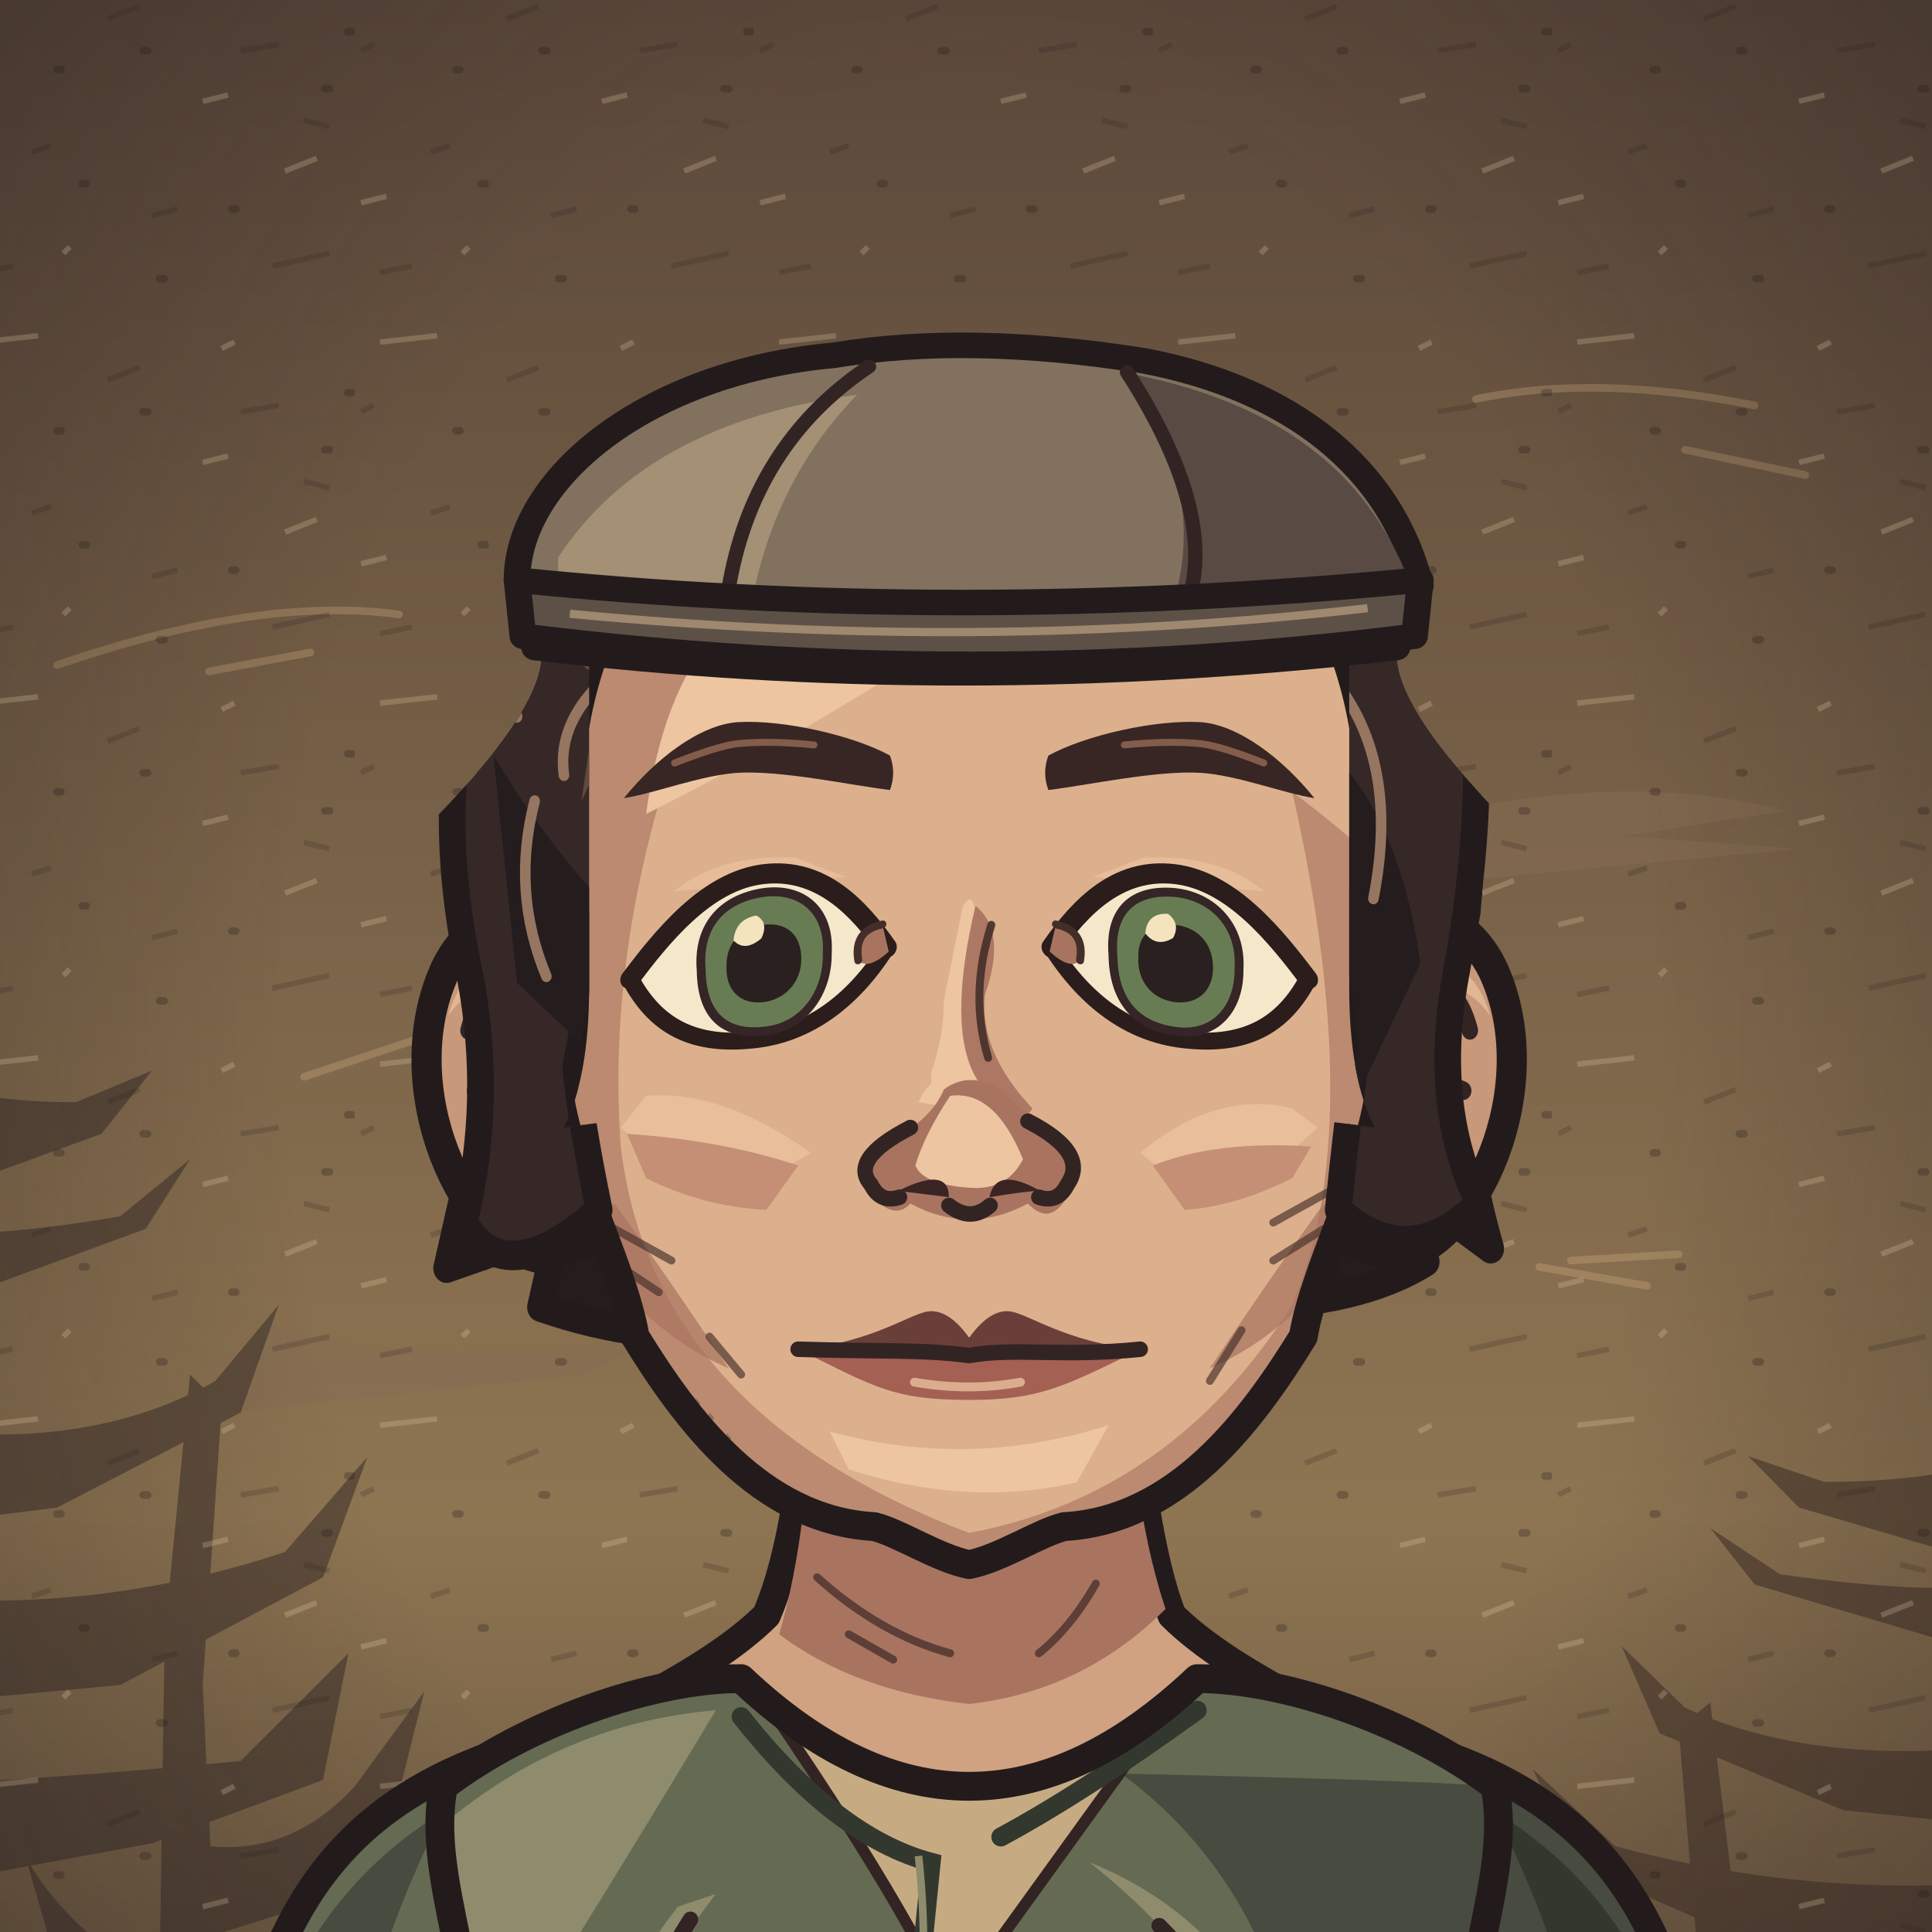
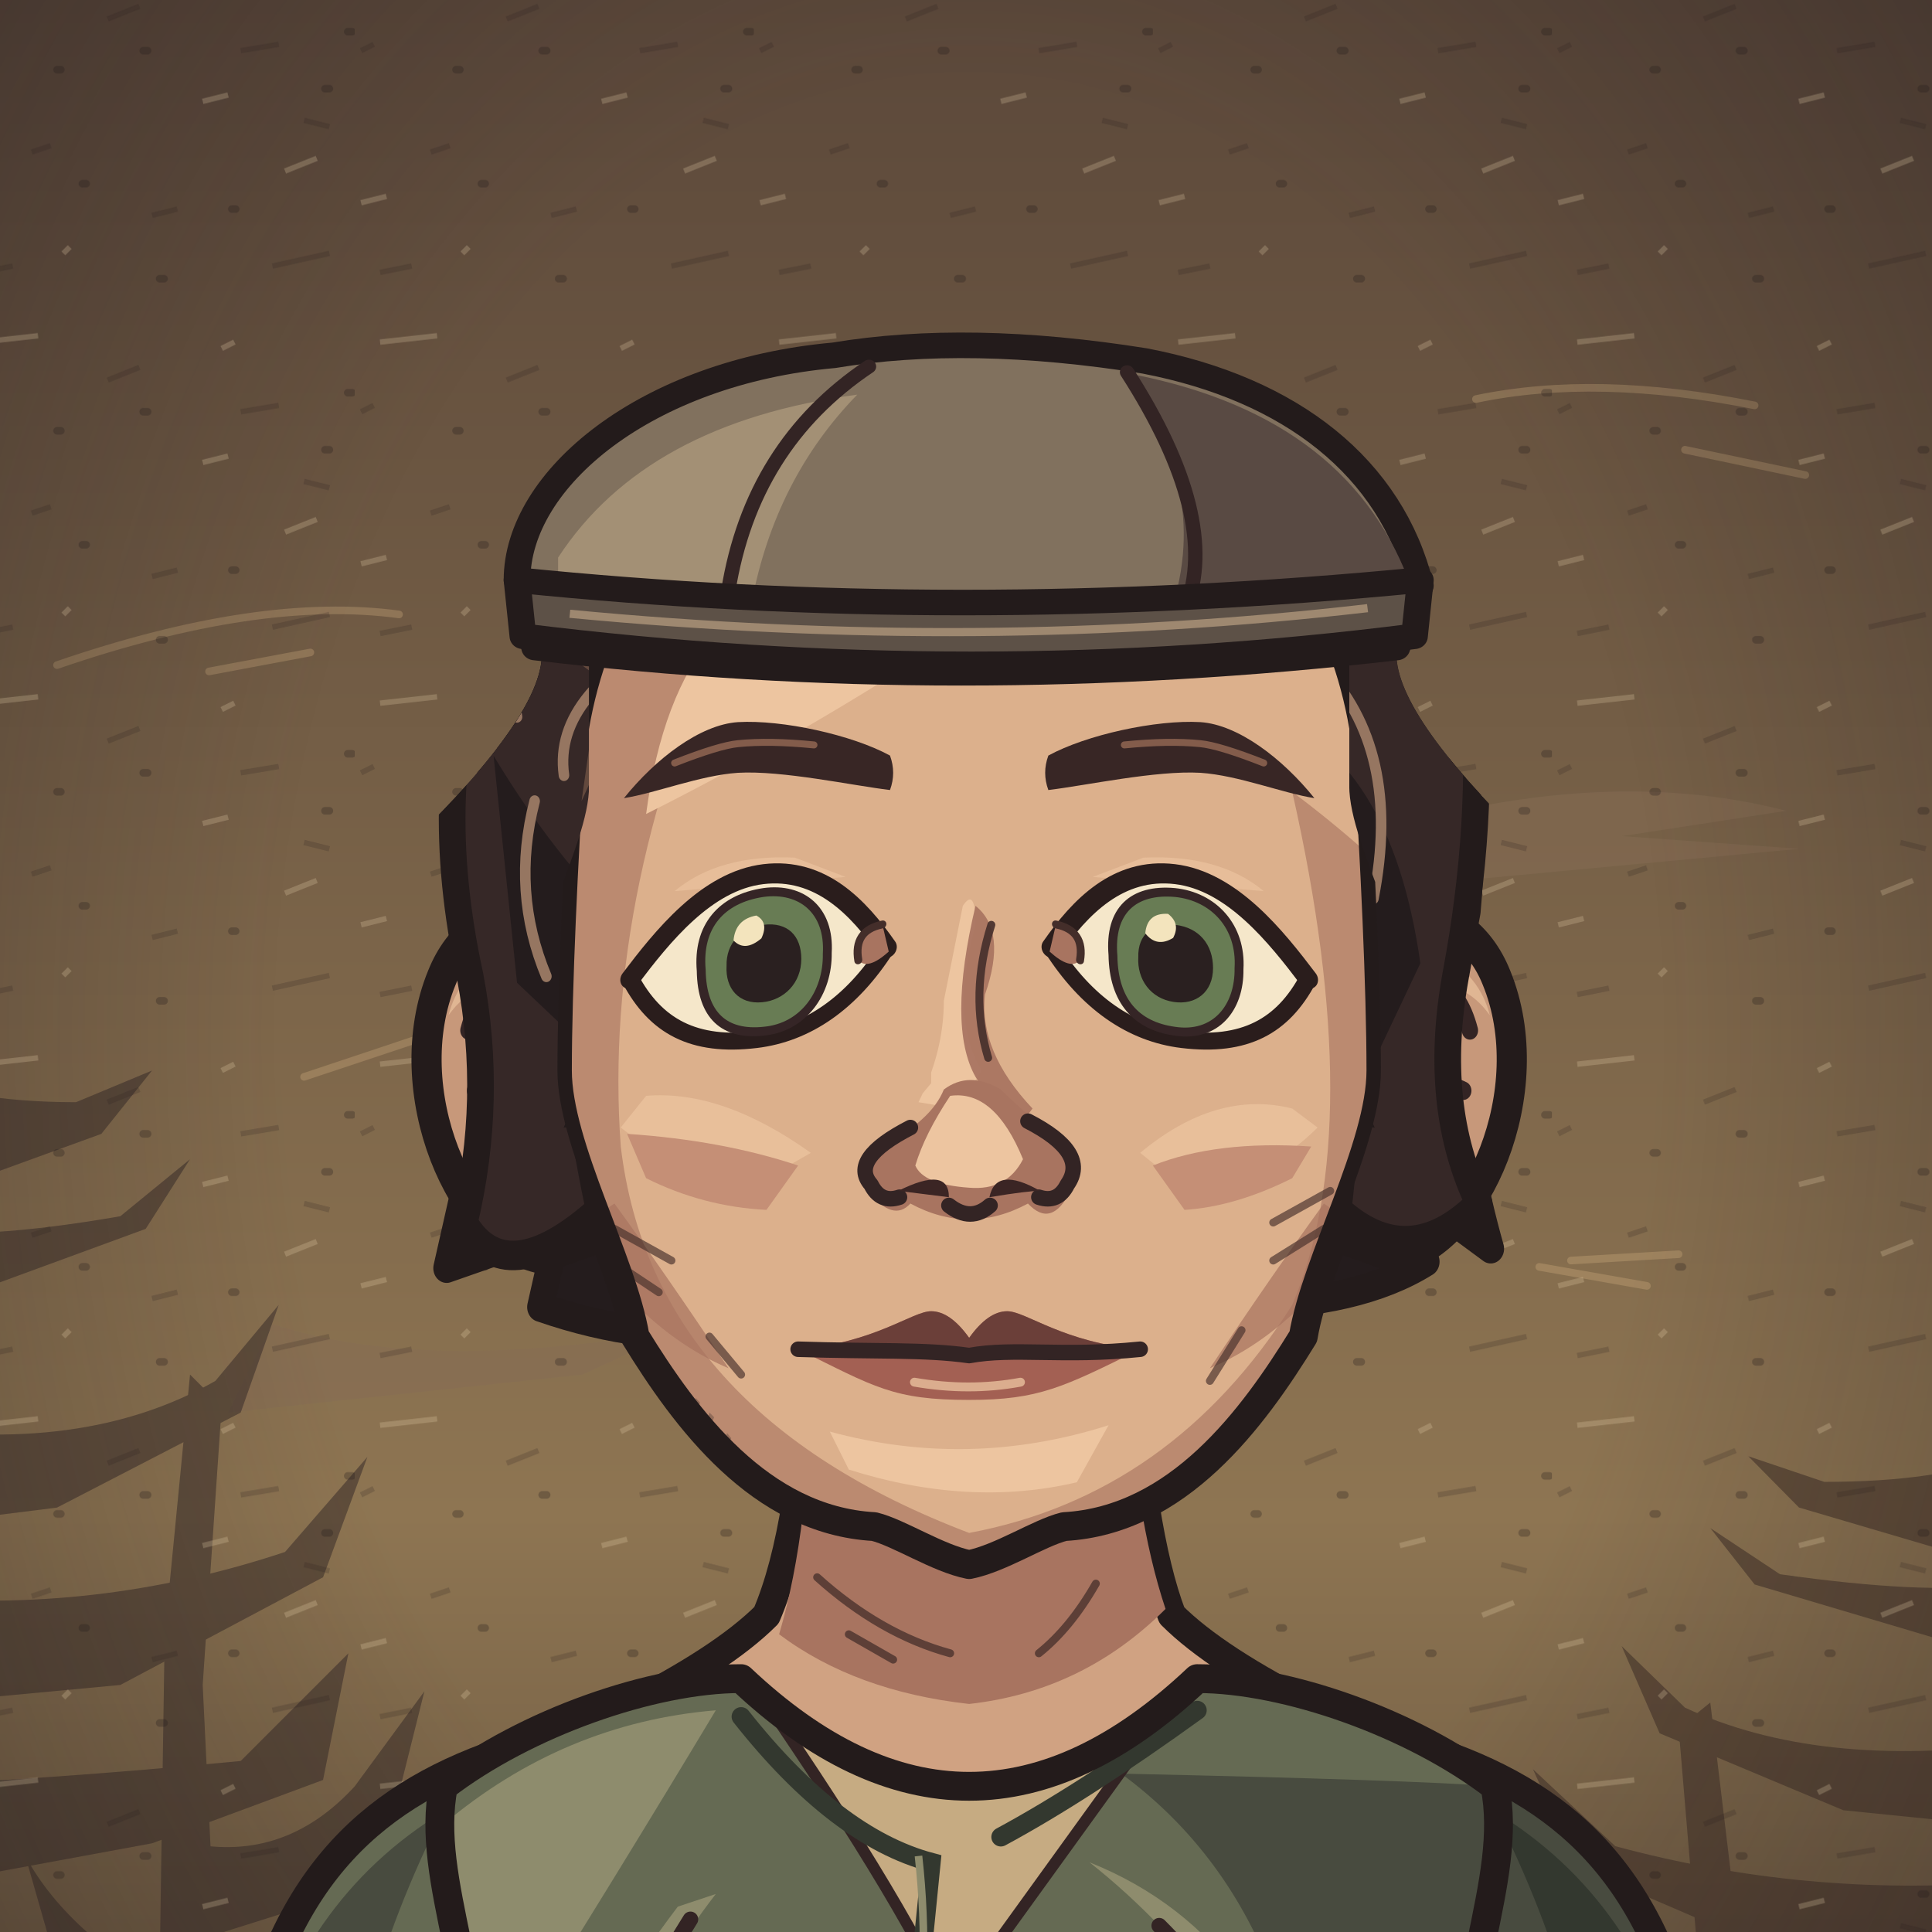
<svg xmlns="http://www.w3.org/2000/svg" xmlns:xlink="http://www.w3.org/1999/xlink" aria-labelledby="title" width="32" height="32" viewBox="7 8 305 305" role="img" data-belt="leather">
  <defs>
    <style>
      .edge {stroke:#231b1b;stroke-width:4.55;stroke-linecap:round;stroke-linejoin:round}
      .seam {fill:none;stroke:#332424;stroke-width:2.45;stroke-linecap:round;stroke-linejoin:round}
      .etch {fill:none;stroke:#442e2a;stroke-width:1.25;stroke-linecap:round}
      .hair-line {fill:none;stroke:#967661;stroke-width:1.45;stroke-linecap:round}
      .white {fill:#f5e7ca;stroke:#2a1d1c;stroke-width:2.65;stroke-linejoin:round}
      .label {fill:#efdfc1;font:600 20px Georgia,serif}
      .muted {fill:#b8aa96;font:13px 'Segoe UI',sans-serif}
      .section {fill:#dcbb8e;font:600 14px 'Segoe UI',sans-serif}
    </style>
    <linearGradient id="umber" x2="0" y2="1" gradientUnits="objectBoundingBox">
      <stop stop-color="#594639" />
      <stop offset=".56" stop-color="#8e7552" />
      <stop offset="1" stop-color="#3c3029" />
    </linearGradient>
    <linearGradient id="ash" x2="0" y2="1" gradientUnits="objectBoundingBox">
      <stop stop-color="#3b423d" />
      <stop offset=".56" stop-color="#7a7d67" />
      <stop offset="1" stop-color="#242b28" />
    </linearGradient>
    <linearGradient id="rose" x2="0" y2="1" gradientUnits="objectBoundingBox">
      <stop stop-color="#51404a" />
      <stop offset=".56" stop-color="#8a6972" />
      <stop offset="1" stop-color="#372c33" />
    </linearGradient>
    <pattern id="paper-grain" width="63" height="57" patternUnits="userSpaceOnUse">
      <path d="M1 16l2-1m21-4 5-2m16 7 6-1M12 32l3-1m16 11 4-1m20-14 4 1M4 51l5-1m41 0 9-2" fill="none" stroke="#231a1b" stroke-width=".85" opacity=".19" />
      <path d="M4 5l9-1m29 2 2-1M1 40l4-1m12 9 1-1m21-23 4-1m9 12 5-2" fill="none" stroke="#f0dbb5" stroke-width=".85" opacity=".23" />
      <path d="M16 19h.6m13-3h.7m28 6h.7m-39 15h.6m23 4h.6m-12 11h.7m29-39h.7" fill="none" stroke="#21191a" stroke-width="1.2" opacity=".28" stroke-linecap="round" />
    </pattern>
    <pattern id="ink-lines" width="7" height="9" patternUnits="userSpaceOnUse" patternTransform="rotate(28)">
      <path d="M1 -2V10m2.8-8 .6 6m1.9-1v5" stroke="#271d1d" stroke-width=".95" fill="none" opacity=".65" />
    </pattern>
    <radialGradient id="vignette" cx=".5" cy=".39" r=".72">
      <stop offset=".47" stop-color="#20191c" stop-opacity="0" />
      <stop offset="1" stop-color="#20191c" stop-opacity=".48" />
    </radialGradient>
    <g id="firs" fill="currentColor">
      <path d="M10 439Q15 379 12 300L9 220 15 146 15 54 19 80 21 147 28 230 25 326 29 439Z" />
      <path d="M17 169Q27 174 45 174L57 169 49 179 27 187 17 185                M18 194Q29 196 52 192L63 183 56 194 26 205 16 207                M15 225Q46 230 67 218L77 206 71 223 42 238 18 241                M17 252Q48 255 78 245L91 230 84 249 52 266 20 269                M14 282Q40 281 71 278L88 261 84 281 57 291 19 298                M19 312Q43 316 69 310L88 299 84 310 58 322 22 325" />
      <path d="M6 312 0 315V284L11 285M0 266 13 270V250L0 249M0 220 15 221 15 206 0 202                M0 180 16 181V167L0 165M0 141 15 150V138L0 133M0 112 17 127V118L0 104" />
      <path d="M64 440Q55 380 58 324L59 258 63 217 68 222 65 266 68 328 76 440Z                M63 291Q78 294 89 282L100 267 96 283 81 301 62 307                M63 323Q80 323 106 304L98 321 68 339                M63 316Q44 306 37 293L41 307 64 329Z" />
    </g>
    <g id="brambles" fill="none" stroke="currentColor" stroke-linecap="round" stroke-linejoin="round">
      <path stroke-width="3.8" d="M9 440Q13 401 21 380T26 333m-8 57Q39 375 43 352m-28 46Q6 377 0 376M41 440Q41 402 63 385m-20 44q26-6 39-30" />
      <path stroke-width="2" d="M23 364l14-13m-12 4-7-15m20 29 17-4m-15-1 1-11m13 49 2-17m2 14 18-5m-34 32q-12-10-17-10" />
    </g>
    <g id="night-scratches" fill="none" stroke="currentColor" stroke-width="1.2" stroke-linecap="round">
      <path d="M16 113q32-11 54-8m-30 9 16-3m184-40q19-4 44 1m-11 7 19 4                M24 335q33-3 68-16m-44 16 26-4m164-9q31 5 60-3m-39 8 38-3                M27 391q22-6 52-5m168 14q28-8 57-8m-40 11 24-4                M55 178l18-6m177 36 17 3m-12-4 17-1" />
    </g>
    <g id="shirt-setting">
      <rect width="320" height="440" fill="url(#umber)" />
      <path d="M50 217q24 8 64 1l-15 7-56 6m176-90q39-13 70-5l-26 4 28 2-64 6" fill="#856c54" opacity=".5" />
      <use xlink:href="#firs" style="color:#342827" opacity=".52" transform="translate(-26 8)" />
      <use xlink:href="#firs" style="color:#413128" opacity=".58" transform="translate(340 101) scale(-1 .81)" />
      <use xlink:href="#night-scratches" style="color:#dfbb87" opacity=".28" />
      <use xlink:href="#brambles" style="color:#291f22" opacity=".71" />
      <rect width="320" height="440" fill="url(#vignette)" />
      <rect width="320" height="440" fill="url(#paper-grain)" />
    </g>
    <g id="armor-setting">
      <rect width="320" height="440" fill="url(#ash)" />
      <path d="M42 173q49-4 68 3l-43 6 25 3-49 4m151 35q47 10 104-6l-26 14-62 8Z" fill="#707764" opacity=".48" />
      <use xlink:href="#firs" style="color:#27312c" opacity=".64" transform="translate(-36 30)" />
      <use xlink:href="#firs" style="color:#303833" opacity=".75" transform="translate(324 45) scale(-.86 1.03)" />
      <use xlink:href="#brambles" style="color:#252a27" opacity=".62" transform="translate(319 10) scale(-1 1)" />
      <use xlink:href="#night-scratches" style="color:#d8d8a9" opacity=".28" transform="translate(-2 21)" />
      <rect width="320" height="440" fill="url(#vignette)" />
      <rect width="320" height="440" fill="url(#paper-grain)" />
    </g>
    <g id="woman-setting">
      <rect width="320" height="440" fill="url(#rose)" />
      <path d="M44 235q40-4 76-1l-20 6-36 2 19 3-44 5m183-50q35 3 60-3l-24 9-31 2" fill="#775d65" opacity=".6" />
      <use xlink:href="#firs" style="color:#3b2b34" opacity=".58" transform="translate(-20 84) scale(.86 .91)" />
      <use xlink:href="#firs" style="color:#3d2e39" opacity=".68" transform="translate(327 54) scale(-.85 .98)" />
      <path d="M300 440q-2-82-6-173l-9-103 7-35 12 42 9 98 7 171Z                M294 195q-10-18-25-24l-15-1 13-4 11 2 18 15                M285 162q-13-22-34-27l-7 4 7-11 17 4 20 17                M303 242q-18-23-36-27l-13 3 15-9 11 2 21 15" fill="#3a2b33" opacity=".64" />
      <use xlink:href="#brambles" style="color:#2d2229" opacity=".8" transform="translate(12 6)" />
      <use xlink:href="#night-scratches" style="color:#e1b8a8" opacity=".28" transform="translate(0 7)" />
      <rect width="320" height="440" fill="url(#vignette)" />
      <rect width="320" height="440" fill="url(#paper-grain)" />
    </g>
    <pattern id="mail-rings" width="14" height="13" patternUnits="userSpaceOnUse" patternTransform="rotate(-7)">
      <path d="M-1 2q3-3 6 0 1 3-2 5Q0 8-1 5M6 2q3-3 6 0 1 3-2 5Q7 8 6 5M3 8q3-3 6 0 1 3-2 5-3 1-4-2M10 8q3-3 6 0" fill="none" stroke="#2d2c28" stroke-width="1.6" stroke-linecap="round" />
      <path d="M-.5 4q1.5-2 3-1m5 1q1.4-2 3-1M4 10q1.5-2 3-1m4 1q1.4-2 3-1" fill="none" stroke="#9a9b87" stroke-width="1.12" opacity=".78" stroke-linecap="round" />
    </pattern>
    <pattern id="armor-plates" width="47" height="24" patternUnits="userSpaceOnUse" patternTransform="translate(4 4) rotate(2)">
      <path d="M1 0l21 .7 1 18-3 3-17-1-1-4Zm24 1 19-1 2 15-3 7-19-2Z" fill="#85867a" stroke="#352e2a" stroke-width="1.75" stroke-linejoin="round" />
      <path d="M2 2l18 .2-.2 4L5 7 4 17Zm24 0 16-1 1 4-14 2-3 10Z" fill="#a9a58d" />
      <path d="M19 4l4 14-3 3-16-1 13-4Zm22 2 4 10-2 5-17-1 13-4Z" fill="#62655f" />
      <path d="M7 7l1-.5m6 12 3-2m16-7 5-1m-7 5 4-2" fill="none" stroke="#d0c0a0" stroke-width=".9" opacity=".76" />
      <path d="M6 12q2-2 2.7 1-1 2.2-2.7.5Zm12 1q1.8-2 2.4.6-1 2.6-2.5.8Zm11 1q1-2.2 2.8-1-.2 2.9-2.8 2.1Zm12-2q2.2-1.4 2.3.8-1 2.3-2.3.5Z" fill="#3c342d" />
    </pattern>
    <clipPath id="portrait-frame">
      <rect width="320" height="440" />
    </clipPath>
    <clipPath id="headgear-hair-back-reveal">
      <path d="M92.368 109.5H227.632Q225.632 118.5 245.632 138.5L320 215V440H0V215L74.368 138.5Q94.368 118.5 92.368 109.5Z" />
    </clipPath>
    <clipPath id="wardrobe-torso-mask">
      <path d="M124 273 C110 273 90 280 77 290 C74 305 84 322 82 346 C80 370 91 386 90 400 C89 415 81 431 76 445 H244 C239 431 231 415 230 400 C229 386 240 370 238 346 C236 322 246 305 243 290 C230 280 210 273 196 273 Q160 307 124 273Z" />
    </clipPath>
    <clipPath id="wardrobe-sleeve-mask">
      <path d="M88 284 C66 291 52 304 46 332 C36 362 35 415 48 445 H87 Q111 406 106 336Z" />
    </clipPath>
    <clipPath id="face-shape-clip">
      <path d="M 160 73 C 191 73 219 90 223 128 C 224 143 225 164 225 177 C 225 189 214.75 207 212.75 219 C 204.75 232 193 248 175 249 C 171 250 165 254 160 255 C 155 254 149 250 145 249 C 127 248 115.25 232 107.25 219 C 105.25 207 95 189 95 177 C 95 164 96 143 97 128 C 101 90 129 73 160 73 Z" />
    </clipPath>
    <clipPath id="face-features-eye-left">
      <path d="M-21 0 C-16 -6 -9 -14 0 -14 C9 -14 15 -7 19.5 0 C14 8 7 12 -1 12 C-11 12 -17 8 -21 0Z" />
    </clipPath>
    <clipPath id="face-features-eye-right">
      <path d="M-21 0 C-16 -6 -9 -14 0 -14 C9 -14 15 -7 19.5 0 C14 8 7 12 -1 12 C-11 12 -17 8 -21 0Z" />
    </clipPath>
    <clipPath id="face-features-nose-bridge">
      <path d="M154 144H167V179L172 185V187H149V185L154 179Z" />
    </clipPath>
    <clipPath id="headgear-hair-front-reveal">
      <path d="M92.368 109.5H227.632Q225.632 118.5 245.632 138.5L320 215V440H0V215L74.368 138.5Q94.368 118.5 92.368 109.5Z" />
    </clipPath>
    <clipPath id="headgear-hair-face">
      <path d="M25 0H100V164Q100 178 96 186Q160 177 224 186Q220 178 220 164V0H295V337H25Z" />
    </clipPath>
+     <mask id="hair-face-opening" maskUnits="userSpaceOnUse" x="0" y="0" width="320" height="440">
+       <rect fill="white" x="0" y="0" width="320" height="440" />
+       <g clip-path="url(#face-shape-clip)">
+         <path d="M220 132C220 117 197 107 160 107S100 117 100 132C100 142 89 158 89 176V300H231V176C231 158 220 142 220 132Z" fill="black" />
+       </g>
+     </mask>
    <clipPath id="hair-crown-clip">
      <path d="M97 198q-16 13-23 2 5-19 1-38-7-29 2-52 9-36 38-49 25-14 48-9 28-6 54 12 28 18 29 53 2 21-3 45-4 20 4 35-12 11-24 1Q226 172 226.5 174Q224 151 217 125Q199 129 182 116Q166 106 155 98Q142 112 118 121Q108 125 101 125Q99 148 93 176Q94 185 97 198Z" />
    </clipPath>
  </defs>
  <g clip-path="url(#portrait-frame)">
    <use xlink:href="#shirt-setting" />
    <g id="hair-back">
      <g clip-path="url(#headgear-hair-back-reveal)">
        <g transform="matrix(0.926 0 0 1.024 11.765 -3.765)">
          <path d="M104 96q-25 16-27 45-7 21 0 42l-6 24 19-6-3 12q35 11 69-6 59 12 82-1l-4-12 15 10q-9-29-4-52 4-39-23-58Z" fill="#241c1d" class="edge" />
        </g>
      </g>
    </g>
    <g data-part="neck">
      <g id="face-shape-neck">
        <path d="M 135 219 Q 134 249 128 263 Q 121 270 105 278 L 122 301 198 301 215 278 Q 199 270 192 263 Q 187 250 185 219 Z" fill="#d0a282" class="edge" />
        <path d="M 135 224 185 224 Q 186 247 191 262 Q 178 275 160 277 Q 142 275 130 266 Q 135 249 135 224 Z" fill="#a87460" />
        <path d="M 136 257 q 10 9 21 12 m -16 -3 7 4 m 32 -12 q -4 7 -9 11" class="etch" opacity=".75" />
      </g>
    </g>
    <g id="wardrobe-outfit-nw_nov_svita" data-outfit="nw_nov_svita">
      <path d="M88 284 C66 291 52 304 46 332 C36 362 35 415 48 445 H87 Q111 406 106 336Z" fill="#656a53" class="edge" />
      <g data-part="sleeve-left" clip-path="url(#wardrobe-sleeve-mask)">
        <path d="M47 337 Q54 308 77 294 Q61 326 62 351 L51 373 Q51 421 62 444 H48 Q33 397 47 337Z" fill="#484b3f" />
        <path d="M46 354 Q57 326 66 315 Q57 342 60 359 L43 383Z" fill="url(#ink-lines)" opacity=".44" />
        <path d="M51 376 q10 -11 20 -14 m-18 27 16 -10 M50 414 q4 11 13 21" class="seam" />
        <path d="M52 354 l9 -17 m-9 24 9 -14 m-6 61 10 13" class="etch" />
        <path d="M36 427 Q61 421 84 430 M36 433 Q63 427 86 436" fill="none" stroke="#33382f" stroke-width="1.5" />
      </g>
      <g transform="translate(320 0) scale(-1 1)">
        <path d="M88 284 C66 291 52 304 46 332 C36 362 35 415 48 445 H87 Q111 406 106 336Z" fill="#484b3f" class="edge" />
        <g data-part="sleeve-right" clip-path="url(#wardrobe-sleeve-mask)">
          <path d="M47 337 Q54 308 77 294 Q61 326 62 351 L51 373 Q51 421 62 444 H48 Q33 397 47 337Z" fill="#33382f" />
          <path d="M46 354 Q57 326 66 315 Q57 342 60 359 L43 383Z" fill="url(#ink-lines)" opacity=".44" />
          <path d="M51 376 q10 -11 20 -14 m-18 27 16 -10 M50 414 q4 11 13 21" class="seam" />
          <path d="M52 354 l9 -17 m-9 24 9 -14 m-6 61 10 13" class="etch" />
          <path d="M36 427 Q61 421 84 430 M36 433 Q63 427 86 436" fill="none" stroke="#33382f" stroke-width="1.5" />
        </g>
      </g>
      <path d="M124 273 C110 273 90 280 77 290 C74 305 84 322 82 346 C80 370 91 386 90 400 C89 415 81 431 76 445 H244 C239 431 231 415 230 400 C229 386 240 370 238 346 C236 322 246 305 243 290 C230 280 210 273 196 273 Q160 307 124 273Z" fill="#656a53" />
      <g data-part="torso" clip-path="url(#wardrobe-torso-mask)">
        <path d="M77 296 Q96 280 120 278 Q105 303 85 335Z" fill="#8e8c6d" />
        <path d="M184 288 Q230 289 243 290 L260 444 H217 Q226 405 214 371 Q218 313 184 288Z" fill="#484b3f" />
        <path d="M78 344 Q88 359 84 381 L69 402 L61 359Z" fill="#484b3f" />
        <path d="M207 371 Q223 390 235 386 L234 416 L220 412Z" fill="url(#ink-lines)" opacity=".42" />
        <path d="M120 307 Q103 329 95 361 Q89 342 114 309Z M179 302 Q209 314 216 353 Q203 321 179 302Z" fill="#8e8c6d" />
        <path d="M133 409 Q124 426 123 444 H113 Q119 423 133 409Z M174 412 Q184 426 192 445 H177Z" fill="#8e8c6d" />
        <path d="M116 311 Q101 335 92 360 M190 312 Q207 329 228 367 M150 338 q-3 22 3 42 m11 -31 6 35 M129 421 l-7 24 m60 -28 8 27" class="seam" />
        <path d="M98 369 l-7 16 m12 -12 -6 12 M225 355 l6 19 m-11 -12 5 15 M143 367 l2 14 m65 44 4 13" class="etch" />
        <path d="M124 271 Q160 295 196 271 L157 325 Q149 307 124 271 Z" fill="#c6ab82" stroke="#332424" stroke-width="1.8" stroke-linejoin="round" />
        <path d="M124 279 Q139 298 154 302 L151 332 Q152 359 158 396 Q161 428 154 448 M196 278 Q178 291 165 298" fill="none" stroke="#33382f" stroke-width="3" stroke-linecap="round" />
        <path d="M152 301 Q154 319 151 336 Q151 355 156 386 Q162 418 152 447" fill="none" stroke="#8e8c6d" stroke-width="1.2" />
        <path d="M148 323 Q119 336 113 369 L104 407 Q123 380 129 355 L148 342 Z" fill="#484b3f" opacity=".63" />
        <path d="M145 318 q7 -6 14 -3 l4 3 -4 2z" fill="#b69a71" stroke="#332424" stroke-width="1.8" />
        <path d="M149 318 q4 -3 9 -2" class="etch" />
        <path d="M144 343 q7 -6 14 -3 l4 3 -4 2z" fill="#b69a71" stroke="#332424" stroke-width="1.8" />
        <path d="M148 343 q4 -3 9 -2" class="etch" />
        <path d="M146 368 q7 -6 14 -3 l4 3 -4 2z" fill="#b69a71" stroke="#332424" stroke-width="1.8" />
        <path d="M150 368 q4 -3 9 -2" class="etch" />
      </g>
      <path d="M124 273 C110 273 90 280 77 290 C74 305 84 322 82 346 C80 370 91 386 90 400 C89 415 81 431 76 445 H244 C239 431 231 415 230 400 C229 386 240 370 238 346 C236 322 246 305 243 290 C230 280 210 273 196 273 Q160 307 124 273Z" fill="none" class="edge" />
    </g>
    <g data-part="waist-accessories">
-       <g data-part="belt" data-style="leather" clip-path="url(#wardrobe-torso-mask)">
-         <path d="M82 398Q160 412 238 398" fill="none" stroke="#382721" stroke-width="13.1" stroke-linecap="round" stroke-linejoin="round" />
-         <path d="M82 398Q160 412 238 398" fill="none" stroke="#79523b" stroke-width="10.1" stroke-linecap="round" stroke-linejoin="round" />
-         <path d="M84 395.2Q160 409.2 236 395.2" fill="none" stroke="#a37955" stroke-width="1.65" stroke-linecap="round" stroke-linejoin="round" />
-         <path d="M83 401.3Q160 415.3 237 401.3" fill="none" stroke="#5e3c2e" stroke-width="1.15" stroke-linecap="round" stroke-linejoin="round" />
-         <path d="M160 400Q174 400 183 399l5 4-5 5-23 2Z" fill="#966746" stroke="#382721" stroke-width="1.25" stroke-linecap="round" stroke-linejoin="round" />
-         <path d="M167 402l15-1" fill="none" stroke="#ba8c61" stroke-width="1.05" stroke-linecap="round" stroke-linejoin="round" />
-         <ellipse cx="170" cy="405" rx="0.85" ry="1.05" fill="#382721" />
-         <ellipse cx="175" cy="404.8" rx="0.85" ry="1.05" fill="#382721" />
-         <ellipse cx="180" cy="404.5" rx="0.85" ry="1.05" fill="#382721" />
+       <g data-part="belt" data-style="leather" clip-path="url(#wardrobe-torso-mask)" data-material-slot="belt">
+         <path d="M82 398Q160 412 238 398" fill="none" stroke="#382721" stroke-width="13.1" stroke-linecap="round" stroke-linejoin="round" data-material-surface="fixed" />
+         <path d="M82 398Q160 412 238 398" fill="none" stroke="#79523b" stroke-width="10.1" stroke-linecap="round" stroke-linejoin="round" data-material-surface="base" />
+         <path d="M84 395.2Q160 409.2 236 395.2" fill="none" stroke="#a37955" stroke-width="1.65" stroke-linecap="round" stroke-linejoin="round" data-material-surface="light" />
+         <path d="M83 401.3Q160 415.3 237 401.3" fill="none" stroke="#5e3c2e" stroke-width="1.15" stroke-linecap="round" stroke-linejoin="round" data-material-surface="shade" />
+         <path d="M160 400Q174 400 183 399l5 4-5 5-23 2Z" fill="#966746" stroke="#382721" stroke-width="1.25" stroke-linecap="round" stroke-linejoin="round" data-material-surface="base" />
+         <path d="M167 402l15-1" fill="none" stroke="#ba8c61" stroke-width="1.05" stroke-linecap="round" stroke-linejoin="round" data-material-surface="light" />
+         <ellipse cx="170" cy="405" rx="0.85" ry="1.05" fill="#382721" data-material-surface="fixed" />
+         <ellipse cx="175" cy="404.8" rx="0.85" ry="1.05" fill="#382721" data-material-surface="fixed" />
+         <ellipse cx="180" cy="404.5" rx="0.85" ry="1.05" fill="#382721" data-material-surface="fixed" />
        <g transform="translate(156 405) scale(1)">
-           <path d="M-7 -5Q-1 -6 4 -5Q9 -2 7 3Q4 7 -7 6Z" fill="#795637" stroke="#382721" stroke-width="1.65" stroke-linecap="round" stroke-linejoin="round" />
-           <path d="M-6 -4Q0 -5 4 -4Q8 -1 6 3Q3 5 -6 5Z" fill="none" stroke="#ac8655" stroke-width="2.2" stroke-linecap="round" stroke-linejoin="round" />
-           <path d="M-4 -5Q2 -5 5 -3M5 4l-4 1" fill="none" stroke="#ddbd80" stroke-width="0.85" stroke-linecap="round" stroke-linejoin="round" />
-           <path d="M-8 0q7 -1 13 1" fill="none" stroke="#382721" stroke-width="2.55" stroke-linecap="round" stroke-linejoin="round" />
-           <path d="M-8 -.35q7 -.8 13 1" fill="none" stroke="#c9a76d" stroke-width="1.15" stroke-linecap="round" stroke-linejoin="round" />
-         </g>
-       </g>
-       <g data-part="belt-pouch" data-style="drawstring" transform="translate(130.6 404)">
-         <path d="M-3 0h6l1 15h-7Z" fill="#88604a" stroke="#382721" stroke-width="1.35" stroke-linecap="round" stroke-linejoin="round" />
-         <path d="M-9 13Q-5 15-2 12q3 3 6 0l5 2-3 7q6 4 8 12q2 10-6 13-11 5-20-2-6-6-2-14 1-5 8-9Z" fill="#98735b" stroke="#382721" stroke-width="1.75" stroke-linecap="round" stroke-linejoin="round" />
-         <path d="M3 24q11 4 11 13-1 8-10 10-7 1-12-2 10 0 12-7q2-7-1-14Z" fill="#77543e" />
-         <path d="M-6 25q-7 5-7 11t4 8q-2-4-1-8t4-11Z" fill="#bf9674" />
-         <path d="M-4 23q-4 8-3 15m9-15q4 8 1 15m-3-24v4m4-4 1 4m-11-3 1 3" fill="none" stroke="#624332" stroke-width="0.95" stroke-linecap="round" stroke-linejoin="round" />
-         <path d="M-8 20q9 3 16-1m-16 2q9 3 17-1m-5 3q10 1 8 9m-8-10q9 4 13 5" fill="none" stroke="#382721" stroke-width="1.5" stroke-linecap="round" stroke-linejoin="round" />
-         <path d="M-6 20q7 2 13-.5m0 3 7 4" fill="none" stroke="#d3ab7e" stroke-width="0.8" stroke-linecap="round" stroke-linejoin="round" />
+           <path d="M-7 -5Q-1 -6 4 -5Q9 -2 7 3Q4 7 -7 6Z" fill="#795637" stroke="#382721" stroke-width="1.65" stroke-linecap="round" stroke-linejoin="round" data-material-surface="fixed" />
+           <path d="M-6 -4Q0 -5 4 -4Q8 -1 6 3Q3 5 -6 5Z" fill="none" stroke="#ac8655" stroke-width="2.2" stroke-linecap="round" stroke-linejoin="round" data-material-surface="fixed" />
+           <path d="M-4 -5Q2 -5 5 -3M5 4l-4 1" fill="none" stroke="#ddbd80" stroke-width="0.85" stroke-linecap="round" stroke-linejoin="round" data-material-surface="fixed" />
+           <path d="M-8 0q7 -1 13 1" fill="none" stroke="#382721" stroke-width="2.55" stroke-linecap="round" stroke-linejoin="round" data-material-surface="fixed" />
+           <path d="M-8 -.35q7 -.8 13 1" fill="none" stroke="#c9a76d" stroke-width="1.15" stroke-linecap="round" stroke-linejoin="round" data-material-surface="fixed" />
+         </g>
+       </g>
+       <g data-part="belt-pouch" data-style="drawstring" data-material-slot="belt_pouch" transform="translate(130.6 404)">
+         <path d="M-3 0h6l1 15h-7Z" fill="#88604a" stroke="#382721" stroke-width="1.35" stroke-linecap="round" stroke-linejoin="round" data-material-surface="shade" />
+         <path d="M-9 13Q-5 15-2 12q3 3 6 0l5 2-3 7q6 4 8 12q2 10-6 13-11 5-20-2-6-6-2-14 1-5 8-9Z" fill="#98735b" stroke="#382721" stroke-width="1.75" stroke-linecap="round" stroke-linejoin="round" data-material-surface="base" />
+         <path d="M3 24q11 4 11 13-1 8-10 10-7 1-12-2 10 0 12-7q2-7-1-14Z" fill="#77543e" data-material-surface="shade" />
+         <path d="M-6 25q-7 5-7 11t4 8q-2-4-1-8t4-11Z" fill="#bf9674" data-material-surface="light" />
+         <path d="M-4 23q-4 8-3 15m9-15q4 8 1 15m-3-24v4m4-4 1 4m-11-3 1 3" fill="none" stroke="#624332" stroke-width="0.95" stroke-linecap="round" stroke-linejoin="round" data-material-surface="shade" />
+         <path d="M-8 20q9 3 16-1m-16 2q9 3 17-1m-5 3q10 1 8 9m-8-10q9 4 13 5" fill="none" stroke="#382721" stroke-width="1.5" stroke-linecap="round" stroke-linejoin="round" data-material-surface="fixed" />
+         <path d="M-6 20q7 2 13-.5m0 3 7 4" fill="none" stroke="#d3ab7e" stroke-width="0.8" stroke-linecap="round" stroke-linejoin="round" data-material-surface="fixed" />
      </g>
    </g>
    <g id="face-shape">
      <g id="face-shape-ears">
        <g transform="translate(105 179) scale(-1.046 1.19)">
          <path d="M -4 -15 C 7 -26 22 -25 27 -14 C 34 1 24 21 12 23 L -4 18 Z" fill="#c7987a" class="edge" />
          <path d="M 7 -15 C 16 -20 24 -16 26 -9 C 22 -14 16 -14 13 -11 L 10 -1 Z" fill="#edc5a0" opacity=".66" />
          <path d="M 23 -7 Q 20 -17 10 -11 L 7 2 M 22 1 Q 15 -2 11 6" class="seam" />
        </g>
        <g transform="translate(215 179) scale(1.046 1.19)">
          <path d="M -4 -15 C 7 -26 22 -25 27 -14 C 34 1 24 21 12 23 L -4 18 Z" fill="#c7987a" class="edge" />
          <path d="M 7 -15 C 16 -20 24 -16 26 -9 C 22 -14 16 -14 13 -11 L 10 -1 Z" fill="#edc5a0" opacity=".66" />
          <path d="M 23 -7 Q 20 -17 10 -11 L 7 2 M 22 1 Q 15 -2 11 6" class="seam" />
        </g>
      </g>
      <path d="M 160 73 C 191 73 219 90 223 128 C 224 143 225 164 225 177 C 225 189 214.75 207 212.75 219 C 204.75 232 193 248 175 249 C 171 250 165 254 160 255 C 155 254 149 250 145 249 C 127 248 115.25 232 107.25 219 C 105.25 207 95 189 95 177 C 95 164 96 143 97 128 C 101 90 129 73 160 73 Z" fill="#dcb08c" />
      <g clip-path="url(#face-shape-clip)">
        <path d="M 70 141 Q 104 91 123 103 Q 102 148 105 189 Q 110 231 160 250 Q 192 244 211 214 Q 223 186 211 133 Q 235 151 250 174 L 250 265 70 265 Z" fill="#bb8a70" />
        <path d="M 109 136.5 Q 114 99 142 98 Q 173 89 195 107 Q 174 98 152 112 Q 130 126 109 136.5 Z" fill="#edc5a0" />
        <g transform="translate(160 0) scale(-1 1)">
          <path d="M 25 190 Q 39 180 51 181 L 55 186 Q 45 194 32 194 Z" fill="#edc5a0" opacity=".72" />
          <path d="M 27 192 Q 39 188 54 187 L 51 194 Q 42 198.5 32 199 Z" fill="#c58f76" />
          <path d="M 56 198 Q 48 209 38 224 Q 52 218 62 202 Z" fill="#a87460" opacity=".73" />
        </g>
        <g transform="translate(160 0) scale(1 1)">
          <path d="M 27 190 Q 39 180 51 183 L 55 186 Q 45 196 32 194 Z" fill="#edc5a0" opacity=".72" />
          <path d="M 29 192 Q 39 188 54 189 L 51 194 Q 42 198.5 34 199 Z" fill="#c58f76" />
          <path d="M 56 198 Q 48 209 38 224 Q 52 218 62 202 Z" fill="#a87460" opacity=".73" />
        </g>
        <path d="M 92 183 Q 99 211 120 232 L 132 247 119 248 Q 98 234 85 212 Z M 229 184 Q 224 217 203 241 L 193 250 209 247 Q 230 233 240 211 Z" fill="url(#ink-lines)" opacity=".42" />
        <path d="M 138 234 Q 160 240 182 233 L 177 242 Q 160 246 141 240 Z" fill="#edc5a0" />
        <path d="M 104 202 l 9 5 m -8 1 6 4 m 97 -11 9 -5 m -9 11 8 -5 m -97 17 5 6 m 74 1 5 -8" class="etch" opacity=".65" />
      </g>
      <path d="M 160 73 C 191 73 219 90 223 128 C 224 143 225 164 225 177 C 225 189 214.75 207 212.75 219 C 204.75 232 193 248 175 249 C 171 250 165 254 160 255 C 155 254 149 250 145 249 C 127 248 115.25 232 107.25 219 C 105.25 207 95 189 95 177 C 95 164 96 143 97 128 C 101 90 129 73 160 73 Z" fill="none" class="edge" />
    </g>
    <g clip-path="url(#face-shape-clip)">
      <g data-part="eyes">
        <g transform="matrix(1 -0.12 0 1 127.5 160)">
          <path d="M-14 -13 Q-7 -18 5 -16 L13 -12" fill="#edc5a0" opacity=".65" />
          <path d="M-21 0 C-16 -6 -9 -14 0 -14 C9 -14 15 -7 19.5 0 C14 8 7 12 -1 12 C-11 12 -17 8 -21 0Z" class="white" />
          <g clip-path="url(#face-features-eye-left)">
            <g transform="translate(0 0) scale(1 1)">
              <path d="M-9.8 0 C-10.4 -7 -6.6 -10.9 0 -11.1 C6.1 -11.2 10.5 -7 10.1 -.3 C10.2 5.9 6.4 11 0 10.8 C-6.1 10.7 -9.7 7.2 -9.8 0Z" fill="#687c54" stroke="#352526" stroke-width="1.4" />
              <path d="M-5.8 -.2C-5.9-3.8-3.5-6 .1-6 3.8-6 6-3.6 6 .1 6 3.9 3.3 6.3-.2 6.2-3.9 6.1-6 3.3-5.8-.2Z" fill="#2a2020" />
              <path d="M-4.7-4.1Q-4.4-7.4-1.1-7.6 .9-6.3-.3-3.9-2.9-2-4.7-4.1Z" fill="#f3e4bd" />
            </g>
          </g>
          <path d="M-21 0 C-16 -6 -9 -14 0 -14 C9 -14 15 -7 19.5 0" fill="none" stroke="#2a1d1c" stroke-width="3.15" stroke-linecap="round" />
          <path d="M18.8 -3.8 Q14.2 -3.4 15 1.4 Q16.5 3.2 19.8 .6Z" fill="#a87460" />
          <path d="M18.8 -3.8 Q14.2 -3.4 15 1.4" class="etch" />
        </g>
        <g transform="matrix(-1 -0.12 0 1 192.5 160)">
          <path d="M-14 -13 Q-7 -18 5 -16 L13 -12" fill="#edc5a0" opacity=".65" />
          <path d="M-21 0 C-16 -6 -9 -14 0 -14 C9 -14 15 -7 19.5 0 C14 8 7 12 -1 12 C-11 12 -17 8 -21 0Z" class="white" />
          <g clip-path="url(#face-features-eye-right)">
            <g transform="translate(0 0) scale(-1 1)">
              <path d="M-9.8 0 C-10.4 -7 -6.6 -10.9 0 -11.1 C6.1 -11.2 10.5 -7 10.1 -.3 C10.2 5.9 6.4 11 0 10.8 C-6.1 10.7 -9.7 7.2 -9.8 0Z" fill="#687c54" stroke="#352526" stroke-width="1.4" />
              <path d="M-5.8 -.2C-5.9-3.8-3.5-6 .1-6 3.8-6 6-3.6 6 .1 6 3.9 3.3 6.3-.2 6.2-3.9 6.1-6 3.3-5.8-.2Z" fill="#2a2020" />
              <path d="M-4.7-4.1Q-4.4-7.4-1.1-7.6 .9-6.3-.3-3.9-2.9-2-4.7-4.1Z" fill="#f3e4bd" />
            </g>
          </g>
          <path d="M-21 0 C-16 -6 -9 -14 0 -14 C9 -14 15 -7 19.5 0" fill="none" stroke="#2a1d1c" stroke-width="3.15" stroke-linecap="round" />
          <path d="M18.8 -3.8 Q14.2 -3.4 15 1.4 Q16.5 3.2 19.8 .6Z" fill="#a87460" />
          <path d="M18.8 -3.8 Q14.2 -3.4 15 1.4" class="etch" />
        </g>
      </g>
      <g data-part="brows">
        <g transform="matrix(1 0 0 1 127.5 131)">
          <path d="M-22 3 C-17 -3.22 -10 -8.6 -4 -9 C3 -9.4 14 -7 20 -3.72 Q21 -1 20 1.72 C14 1 3 -1.4 -4 -1 C-10 -0.6 -17 2.22 -22 3Z" fill="#382625" />
          <path d="M-14 -2.55 Q-7 -5.3 -4 -5.6 Q1 -6.1 8 -5.4" fill="none" stroke="#835c4b" stroke-width="1.1" stroke-linecap="round" />
        </g>
        <g transform="matrix(-1 0 0 1 192.5 131)">
          <path d="M-22 3 C-17 -3.22 -10 -8.6 -4 -9 C3 -9.4 14 -7 20 -3.72 Q21 -1 20 1.72 C14 1 3 -1.4 -4 -1 C-10 -0.6 -17 2.22 -22 3Z" fill="#382625" />
          <path d="M-14 -2.55 Q-7 -5.3 -4 -5.6 Q1 -6.1 8 -5.4" fill="none" stroke="#835c4b" stroke-width="1.1" stroke-linecap="round" />
        </g>
      </g>
      <g data-part="nose">
        <g clip-path="url(#face-features-nose-bridge)">
          <path d="M159 151 Q161 148 161 154 Q157 169 162 177 L158 183 152 182 Q156 174 156 166Z" fill="#edc5a0" />
          <path d="M161 151 Q166 155 162.5 165 Q161.5 174 170 183 L167 187 161 178 Q156.5 170 161 151Z" fill="#a87460" opacity=".93" />
          <path d="M163.5 154 Q160 165 163 175" class="etch" opacity=".9" />
        </g>
        <path d="M156 180 Q160 177 165 180 C167 182 169.28 184 174 188 Q178 192 176 196 Q173 202 169.28 198 Q160 203 150.72 198 Q148 201 144 196 Q142 192 146 189 Q154 185 156 180Z" fill="#a87460" />
        <path d="M157 181 Q164 180 168.5 191 Q165.95 196 160 195.5 Q152.775 195 151.5 192 Q153 187 157 181Z" fill="#edc5a0" />
        <path d="M150.72 186 Q141 191 144.5 195 Q146 198 149 197 M169.28 185 Q179 190 175.5 195 Q174 198 171 197" class="seam" />
        <path d="M148.8 196 q8 -4 8 1 q-8 -1 -8 -1Z M163.2 197 q1 -5 8 -1 q-2 0 -8 1Z" fill="#3b2524" />
        <path d="M156.8 198.3 Q160.25 201 163.3 198.3" class="seam" />
      </g>
      <g data-part="mouth">
        <path d="M133 221 C145.15 220 151 215 154 215 Q157 215 160 219.2 Q163 215 166 215 C169 215 174.85 220 187 221 C174.85 227 171 229 160 229 C148 229 145.15 227 133 221Z" fill="#a36053" />
        <path d="M133 221 C145.15 220 151 215 154 215 Q157 215 160 219.2 Q163 215 166 215 C169 215 174.85 220 187 221 C174.85 222.25 167 220.7 160 222 C153 221 145.15 221.4 133 221Z" fill="#56322f" opacity=".72" />
        <path d="M133 221 C145.15 221.4 153 221 160 222 C167 220.7 174.85 222.25 187 221" class="seam" />
        <path d="M151.36 226.2 Q160 227.7 168.1 226.2" fill="none" stroke="#edc5a0" stroke-width="1.4" stroke-linecap="round" opacity=".76" />
      </g>
    </g>
    <g id="hair-front">
      <g clip-path="url(#headgear-hair-front-reveal)">
        <g clip-path="url(#headgear-hair-face)">
-           <g transform="matrix(0.926 0 0 1.024 11.765 -3.765)">
-             <path d="M97 198q-16 13-23 2 5-19 1-38-7-29 2-52 9-36 38-49 25-14 48-9 28-6 54 12 28 18 29 53 2 21-3 45-4 20 4 35-12 11-24 1Q226 172 226.5 174Q224 151 217 125Q199 129 182 116Q166 106 155 98Q142 112 118 121Q108 125 101 125Q99 148 93 176Q94 185 97 198Z" fill="#362827" class="edge" />
-             <g clip-path="url(#hair-crown-clip)">
-               <path d="M91 112q6-26 41-35 19-3 37-2 15-4 25-16-6 21-26 26-13 15-39 25l-28 11-7 14 3-19Zm76-20q22-1 37-12-3 9-9 12 13 4 21 14-25-5-38-11Z" fill="#63493d" />
-               <path d="M79 128q8 12 17 21l1 26-14-12Zm123-38 26-13 13 25Z M210 121q22 7 27 39l-11 21Z" fill="#241c1d" />
-               <path d="M83 122q-3-14 18-24t25-16q10-10 31-9t40-12M91 131q-2-13 21-23 17-7 26-18 10-10 29-6t41-9M99 135q1-12 21-18t27-14q12-10 32-10 17-1 38-11M184 106q22-5 36 8t9 36M86 135q-4 14 2 27" fill="none" stroke="#967661" stroke-width="1.8" stroke-linecap="round" stroke-linejoin="round" />
+           <g mask="url(#hair-face-opening)">
+             <g transform="matrix(0.926 0 0 1.024 11.765 -3.765)">
+               <path d="M97 198q-16 13-23 2 5-19 1-38-7-29 2-52 9-36 38-49 25-14 48-9 28-6 54 12 28 18 29 53 2 21-3 45-4 20 4 35-12 11-24 1Q226 172 226.5 174Q224 151 217 125Q199 129 182 116Q166 106 155 98Q142 112 118 121Q108 125 101 125Q99 148 93 176Q94 185 97 198Z" fill="#362827" class="edge" />
+               <g clip-path="url(#hair-crown-clip)">
+                 <path d="M91 112q6-26 41-35 19-3 37-2 15-4 25-16-6 21-26 26-13 15-39 25l-28 11-7 14 3-19Zm76-20q22-1 37-12-3 9-9 12 13 4 21 14-25-5-38-11Z" fill="#63493d" />
+                 <path d="M79 128q8 12 17 21l1 26-14-12Zm123-38 26-13 13 25Z M210 121q22 7 27 39l-11 21Z" fill="#241c1d" />
+                 <path d="M83 122q-3-14 18-24t25-16q10-10 31-9t40-12M91 131q-2-13 21-23 17-7 26-18 10-10 29-6t41-9M99 135q1-12 21-18t27-14q12-10 32-10 17-1 38-11M184 106q22-5 36 8t9 36M86 135q-4 14 2 27" fill="none" stroke="#967661" stroke-width="1.8" stroke-linecap="round" stroke-linejoin="round" />
+               </g>
            </g>
          </g>
        </g>
      </g>
    </g>
    <g id="headgear-nw_nov_round_cap">
      <g transform="matrix(0.926 0 0 0.887 11.765 6.438)">
        <path d="M83 105C83 87 105 68 137 65Q160 61 190 66C215 71 232 85 237 106L233 117 Q158 126 86 117Z" fill="#81715e" class="edge" />
        <path d="M90 101Q105 77 141 72 Q127 87 123 109L90 112Z" fill="#a39075" />
        <path d="M186 68 Q224 75 235 105L221 114 194 112Q202 89 186 68Z" fill="#594a43" />
        <path d="M119 107Q123 81 143 67M197 110Q203 94 187 68" class="seam" />
        <path d="M83 105Q158 113 237 105L236 115Q161 125 84 115Z" fill="#5d5147" class="edge" />
        <path d="M92 111Q162 118 228 110" fill="none" stroke="#9e8870" stroke-width="1.45" />
      </g>
    </g>
  </g>
</svg>
